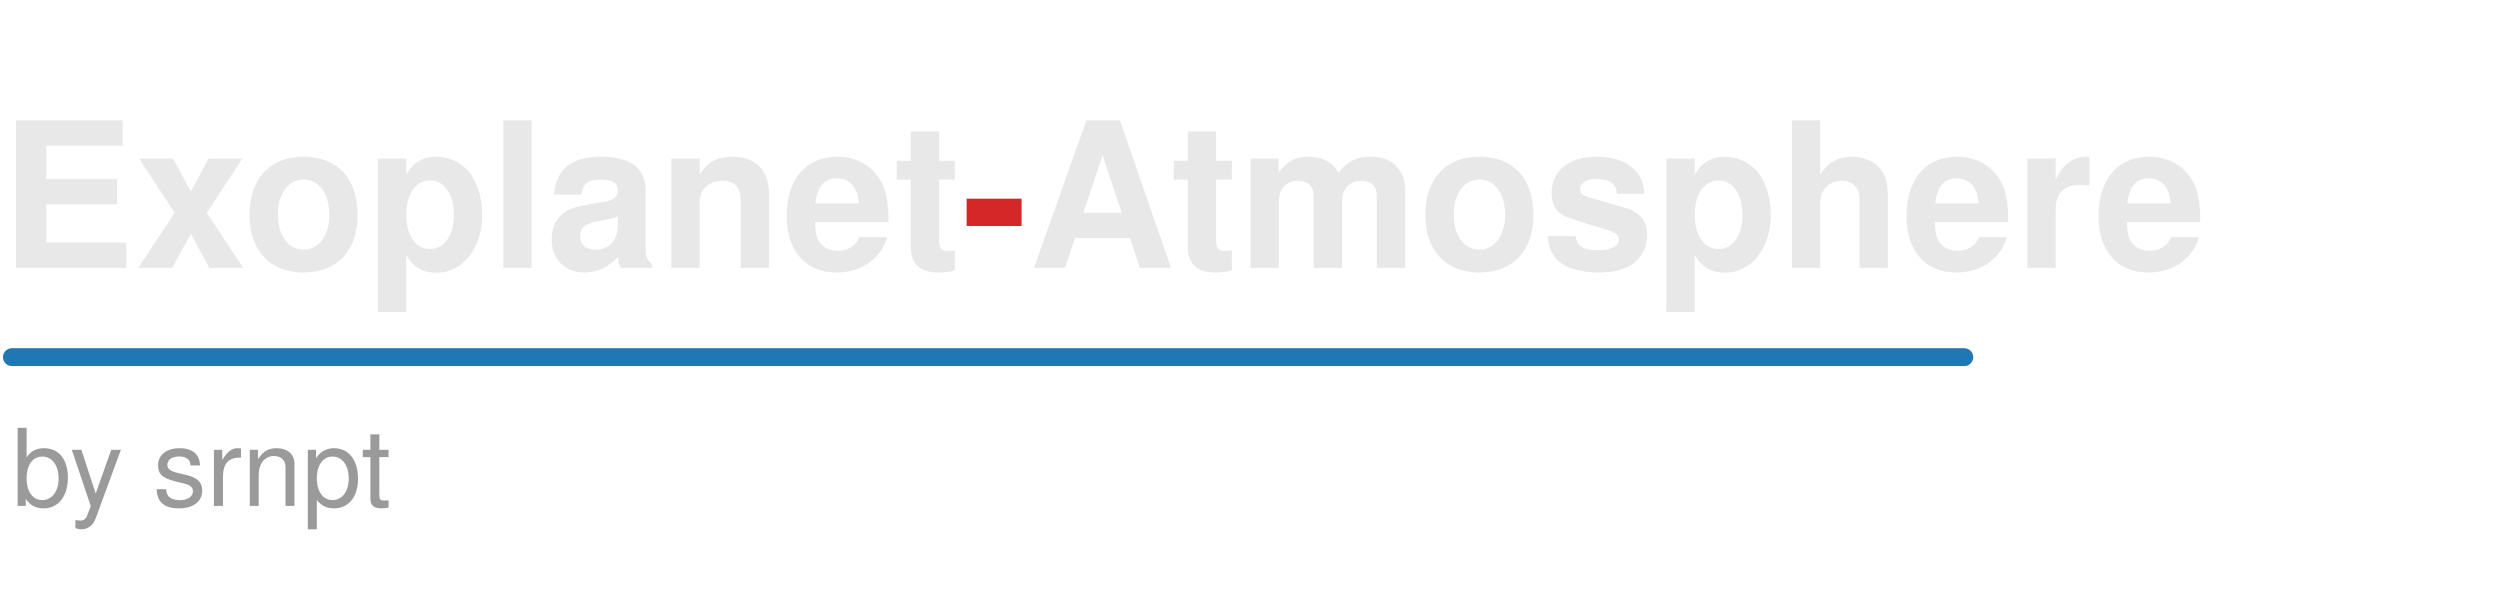
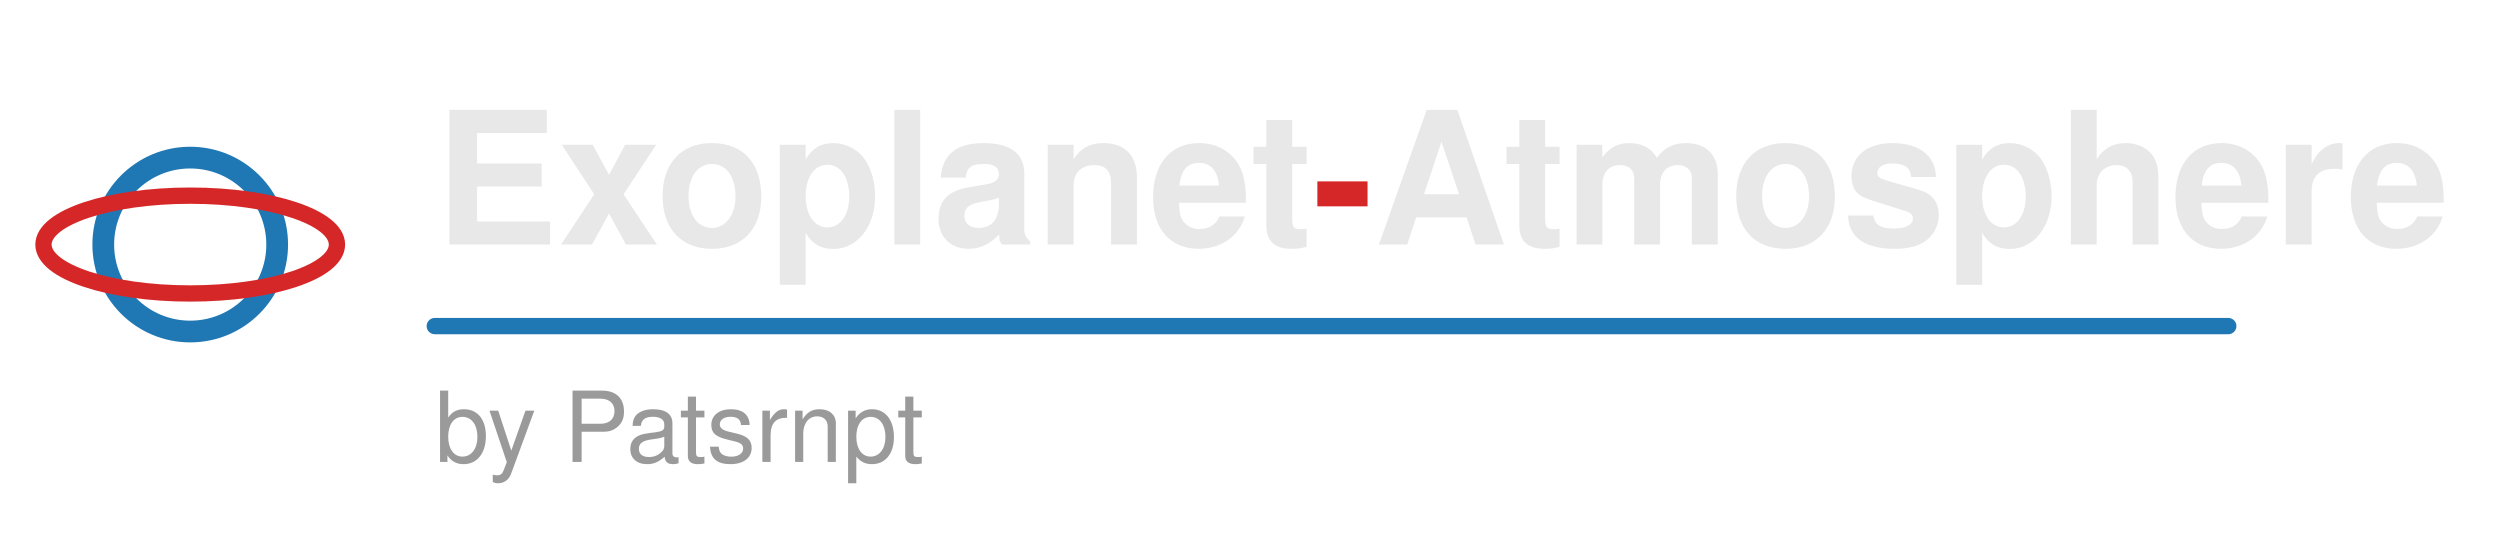
- <svg xmlns="http://www.w3.org/2000/svg" viewBox="0 0 420 100" width="420" height="100">
-   <text x="0" y="45" font-family="Helvetica, Arial, sans-serif" font-size="34" font-weight="700" fill="#e8e8e8">
+ <svg xmlns="http://www.w3.org/2000/svg" viewBox="0 0 460 100" width="460" height="100">
+   <circle cx="35" cy="45" r="16" fill="none" stroke="#1f77b4" stroke-width="4" />
+   <ellipse cx="35" cy="45" rx="27" ry="9" fill="none" stroke="#d62728" stroke-width="3" stroke-linecap="round" />
+   <text x="80" y="45" font-family="Helvetica, Arial, sans-serif" font-size="34" font-weight="700" fill="#e8e8e8">
    Exoplanet<tspan fill="#d62728">-</tspan>Atmosphere
  </text>
-   <line x1="2" y1="60" x2="330" y2="60" stroke="#1f77b4" stroke-width="3" stroke-linecap="round" />
-   <text x="2" y="85" font-family="Helvetica, Arial, sans-serif" font-size="18" fill="#9a9a9a">
-     by srnpt
+   <line x1="80" y1="60" x2="410" y2="60" stroke="#1f77b4" stroke-width="3" stroke-linecap="round" />
+   <text x="80" y="85" font-family="Helvetica, Arial, sans-serif" font-size="18" fill="#9a9a9a">
+     by Patsrnpt
  </text>
</svg>
